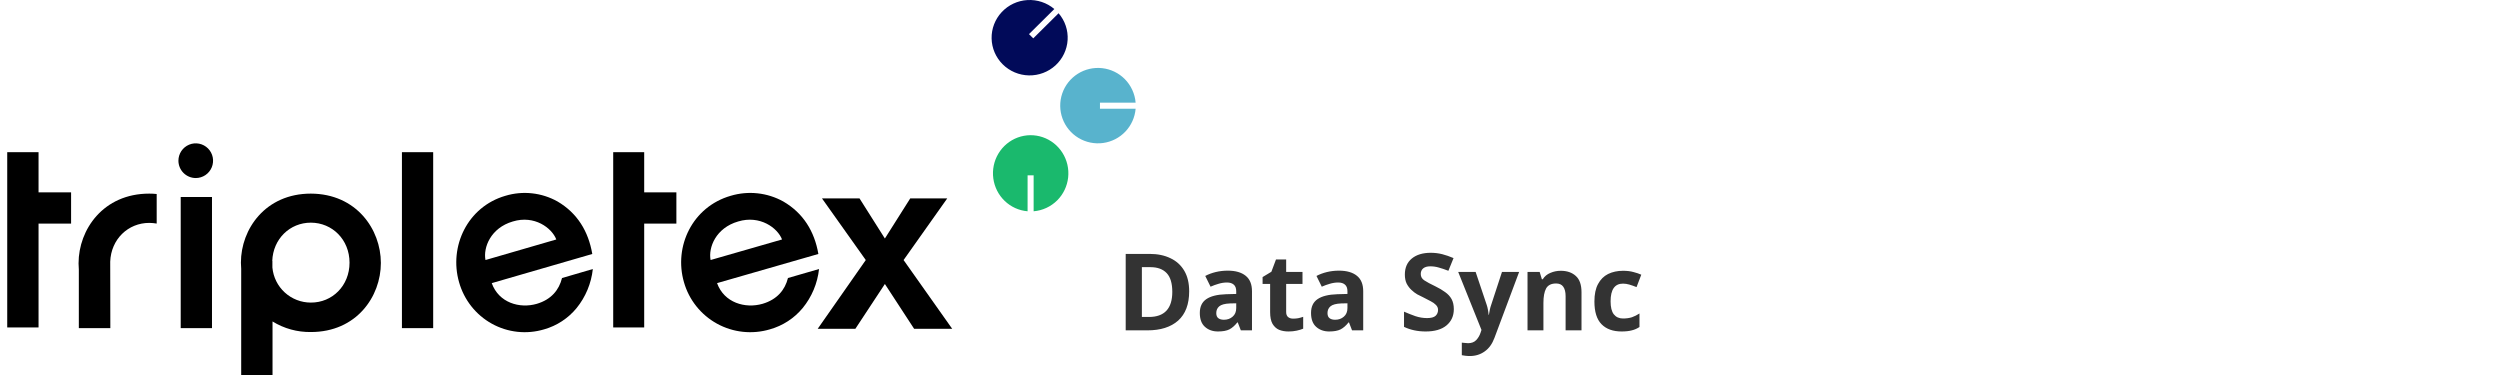
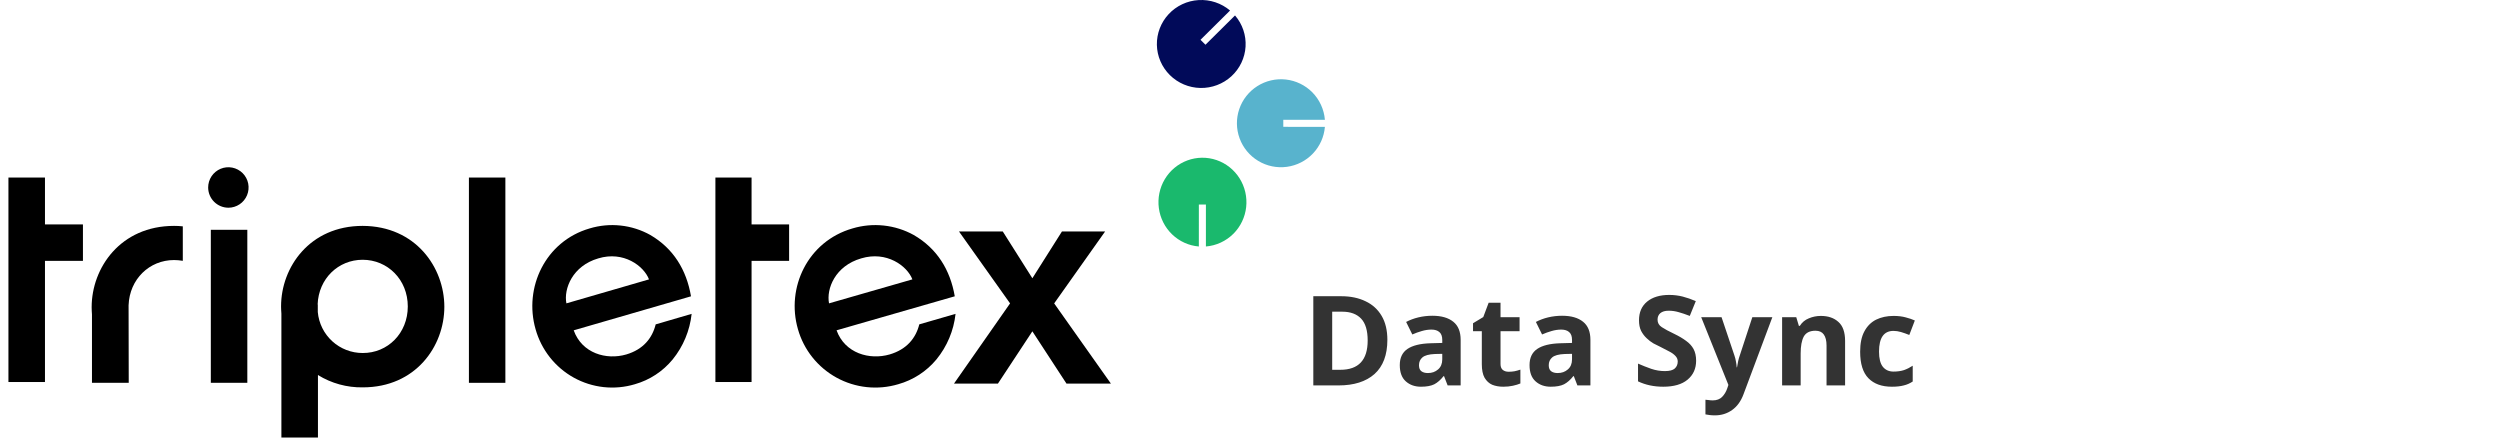
- <svg xmlns="http://www.w3.org/2000/svg" viewBox="0 0 280 42" fill="none">
+ <svg xmlns="http://www.w3.org/2000/svg" viewBox="0 0 240 42" fill="none">
  <path d="M66.336 28.446C65.903 25.903 64.649 23.857 62.438 22.563C61.556 22.07 60.585 21.76 59.581 21.652C58.578 21.543 57.564 21.638 56.598 21.931C52.356 23.165 50.266 27.604 51.415 31.606C51.691 32.587 52.157 33.502 52.786 34.3C53.416 35.098 54.197 35.762 55.083 36.253C55.97 36.744 56.944 37.053 57.95 37.162C58.956 37.271 59.974 37.178 60.944 36.887C62.365 36.484 63.631 35.655 64.574 34.51C65.59 33.259 66.223 31.738 66.397 30.131L62.946 31.14C62.618 32.464 61.751 33.547 60.123 34.028C58.211 34.585 55.867 33.923 55.075 31.711L66.336 28.446ZM54.373 29.123C54.104 27.724 54.955 25.527 57.435 24.805C59.854 24.067 61.811 25.527 62.304 26.821L54.373 29.123Z" fill="black" />
  <path d="M91.658 28.445C91.221 25.903 89.955 23.857 87.724 22.563C86.834 22.07 85.854 21.76 84.842 21.652C83.83 21.543 82.807 21.638 81.832 21.931C77.552 23.165 75.443 27.603 76.603 31.605C76.881 32.586 77.353 33.503 77.99 34.301C78.626 35.099 79.416 35.763 80.312 36.255C81.207 36.746 82.192 37.055 83.209 37.163C84.225 37.271 85.253 37.177 86.233 36.885C87.666 36.482 88.944 35.653 89.895 34.508C90.919 33.258 91.558 31.737 91.733 30.13L88.252 31.138C87.921 32.463 87.046 33.545 85.404 34.027C83.475 34.584 81.109 33.922 80.31 31.71L91.658 28.445ZM79.587 29.122C79.315 27.723 80.174 25.526 82.676 24.804C85.117 24.067 87.091 25.526 87.589 26.82L79.587 29.122Z" fill="black" />
  <path d="M91.582 36.827H95.8L99.107 31.807L102.383 36.827H106.647L101.201 29.125L106.093 22.218H101.949L99.107 26.713L96.264 22.218H92.06L96.967 29.125L91.582 36.827Z" fill="black" />
  <path d="M42.657 29.451C42.657 33.229 39.913 37.187 34.828 37.187C33.309 37.212 31.815 36.801 30.523 36.003V42H27.014V30.11C26.998 29.886 26.983 29.661 26.983 29.436V29.406C26.983 25.658 29.728 21.685 34.813 21.685C39.912 21.7 42.657 25.688 42.657 29.451ZM39.148 29.421C39.148 26.842 37.213 24.938 34.813 24.938C32.473 24.938 30.583 26.752 30.493 29.226H30.508V29.96C30.605 31.034 31.1 32.033 31.897 32.76C32.694 33.487 33.734 33.89 34.813 33.889C37.213 33.904 39.148 32 39.148 29.421" fill="black" />
  <path d="M48.247 17.044H45.016V36.751H48.516V33.633V17.044H48.247Z" fill="black" />
  <path d="M20.239 22.064H23.743V36.75H20.239V22.064ZM21.924 19.941C22.307 19.941 22.683 19.827 23.002 19.613C23.321 19.4 23.569 19.096 23.716 18.741C23.863 18.386 23.901 17.995 23.827 17.619C23.752 17.242 23.567 16.895 23.296 16.624C23.024 16.352 22.678 16.167 22.302 16.092C21.926 16.017 21.536 16.055 21.181 16.203C20.827 16.35 20.524 16.599 20.31 16.918C20.097 17.238 19.983 17.613 19.983 17.998C19.985 18.513 20.189 19.006 20.553 19.37C20.917 19.734 21.409 19.939 21.924 19.941Z" fill="black" />
  <path d="M12.344 29.307C12.434 26.792 14.348 24.964 16.711 24.964C16.992 24.966 17.272 24.991 17.549 25.039V21.729C17.271 21.699 16.991 21.684 16.711 21.685C11.566 21.685 8.799 25.713 8.799 29.487V29.517C8.799 29.741 8.814 29.966 8.829 30.191V36.75H12.358L12.344 29.307Z" fill="black" />
  <path d="M7.962 21.544H4.317V17.044H0.81V36.674H4.317V25.043H7.962V21.544Z" fill="black" />
  <path d="M75.755 21.544H72.15V17.044H68.679V36.674H72.15V25.043H75.755V21.544Z" fill="black" />
  <path d="M123.196 12.176V11.499H127.19C127.108 10.502 126.678 9.566 125.974 8.854C125.294 8.171 124.401 7.741 123.443 7.634C122.484 7.528 121.518 7.751 120.704 8.268C119.891 8.784 119.278 9.563 118.968 10.475C118.659 11.386 118.67 12.376 119.001 13.28C119.332 14.184 119.962 14.949 120.788 15.446C121.613 15.944 122.584 16.145 123.54 16.016C124.495 15.887 125.378 15.437 126.042 14.738C126.706 14.04 127.111 13.136 127.19 12.177L123.196 12.176Z" fill="#58B3CD" />
  <path d="M115.09 19.634H115.767V23.663C116.764 23.581 117.7 23.146 118.412 22.436C119.095 21.75 119.525 20.849 119.632 19.882C119.738 18.915 119.515 17.941 118.998 17.12C118.482 16.299 117.703 15.681 116.792 15.368C115.88 15.055 114.89 15.067 113.986 15.401C113.082 15.735 112.317 16.371 111.82 17.204C111.322 18.037 111.121 19.016 111.25 19.98C111.379 20.945 111.829 21.835 112.528 22.505C113.226 23.175 114.13 23.584 115.089 23.663L115.09 19.634Z" fill="#1AB96D" />
  <path d="M115.725 4.295L115.248 3.822L118.085 1.01C117.248 0.302 116.166 -0.057 115.067 0.007C113.968 0.072 112.937 0.556 112.191 1.358C111.444 2.159 111.039 3.216 111.06 4.307C111.082 5.397 111.529 6.437 112.308 7.209C113.086 7.98 114.135 8.423 115.236 8.445C116.337 8.466 117.403 8.065 118.212 7.325C119.02 6.585 119.508 5.563 119.574 4.474C119.639 3.385 119.277 2.313 118.562 1.483L115.725 4.295Z" fill="#010A59" />
  <g fill="#333">
    <text x="125" y="37" font-weight="700" font-family="Barlow, sans-serif">
      Data Sync
    </text>
  </g>
</svg>
